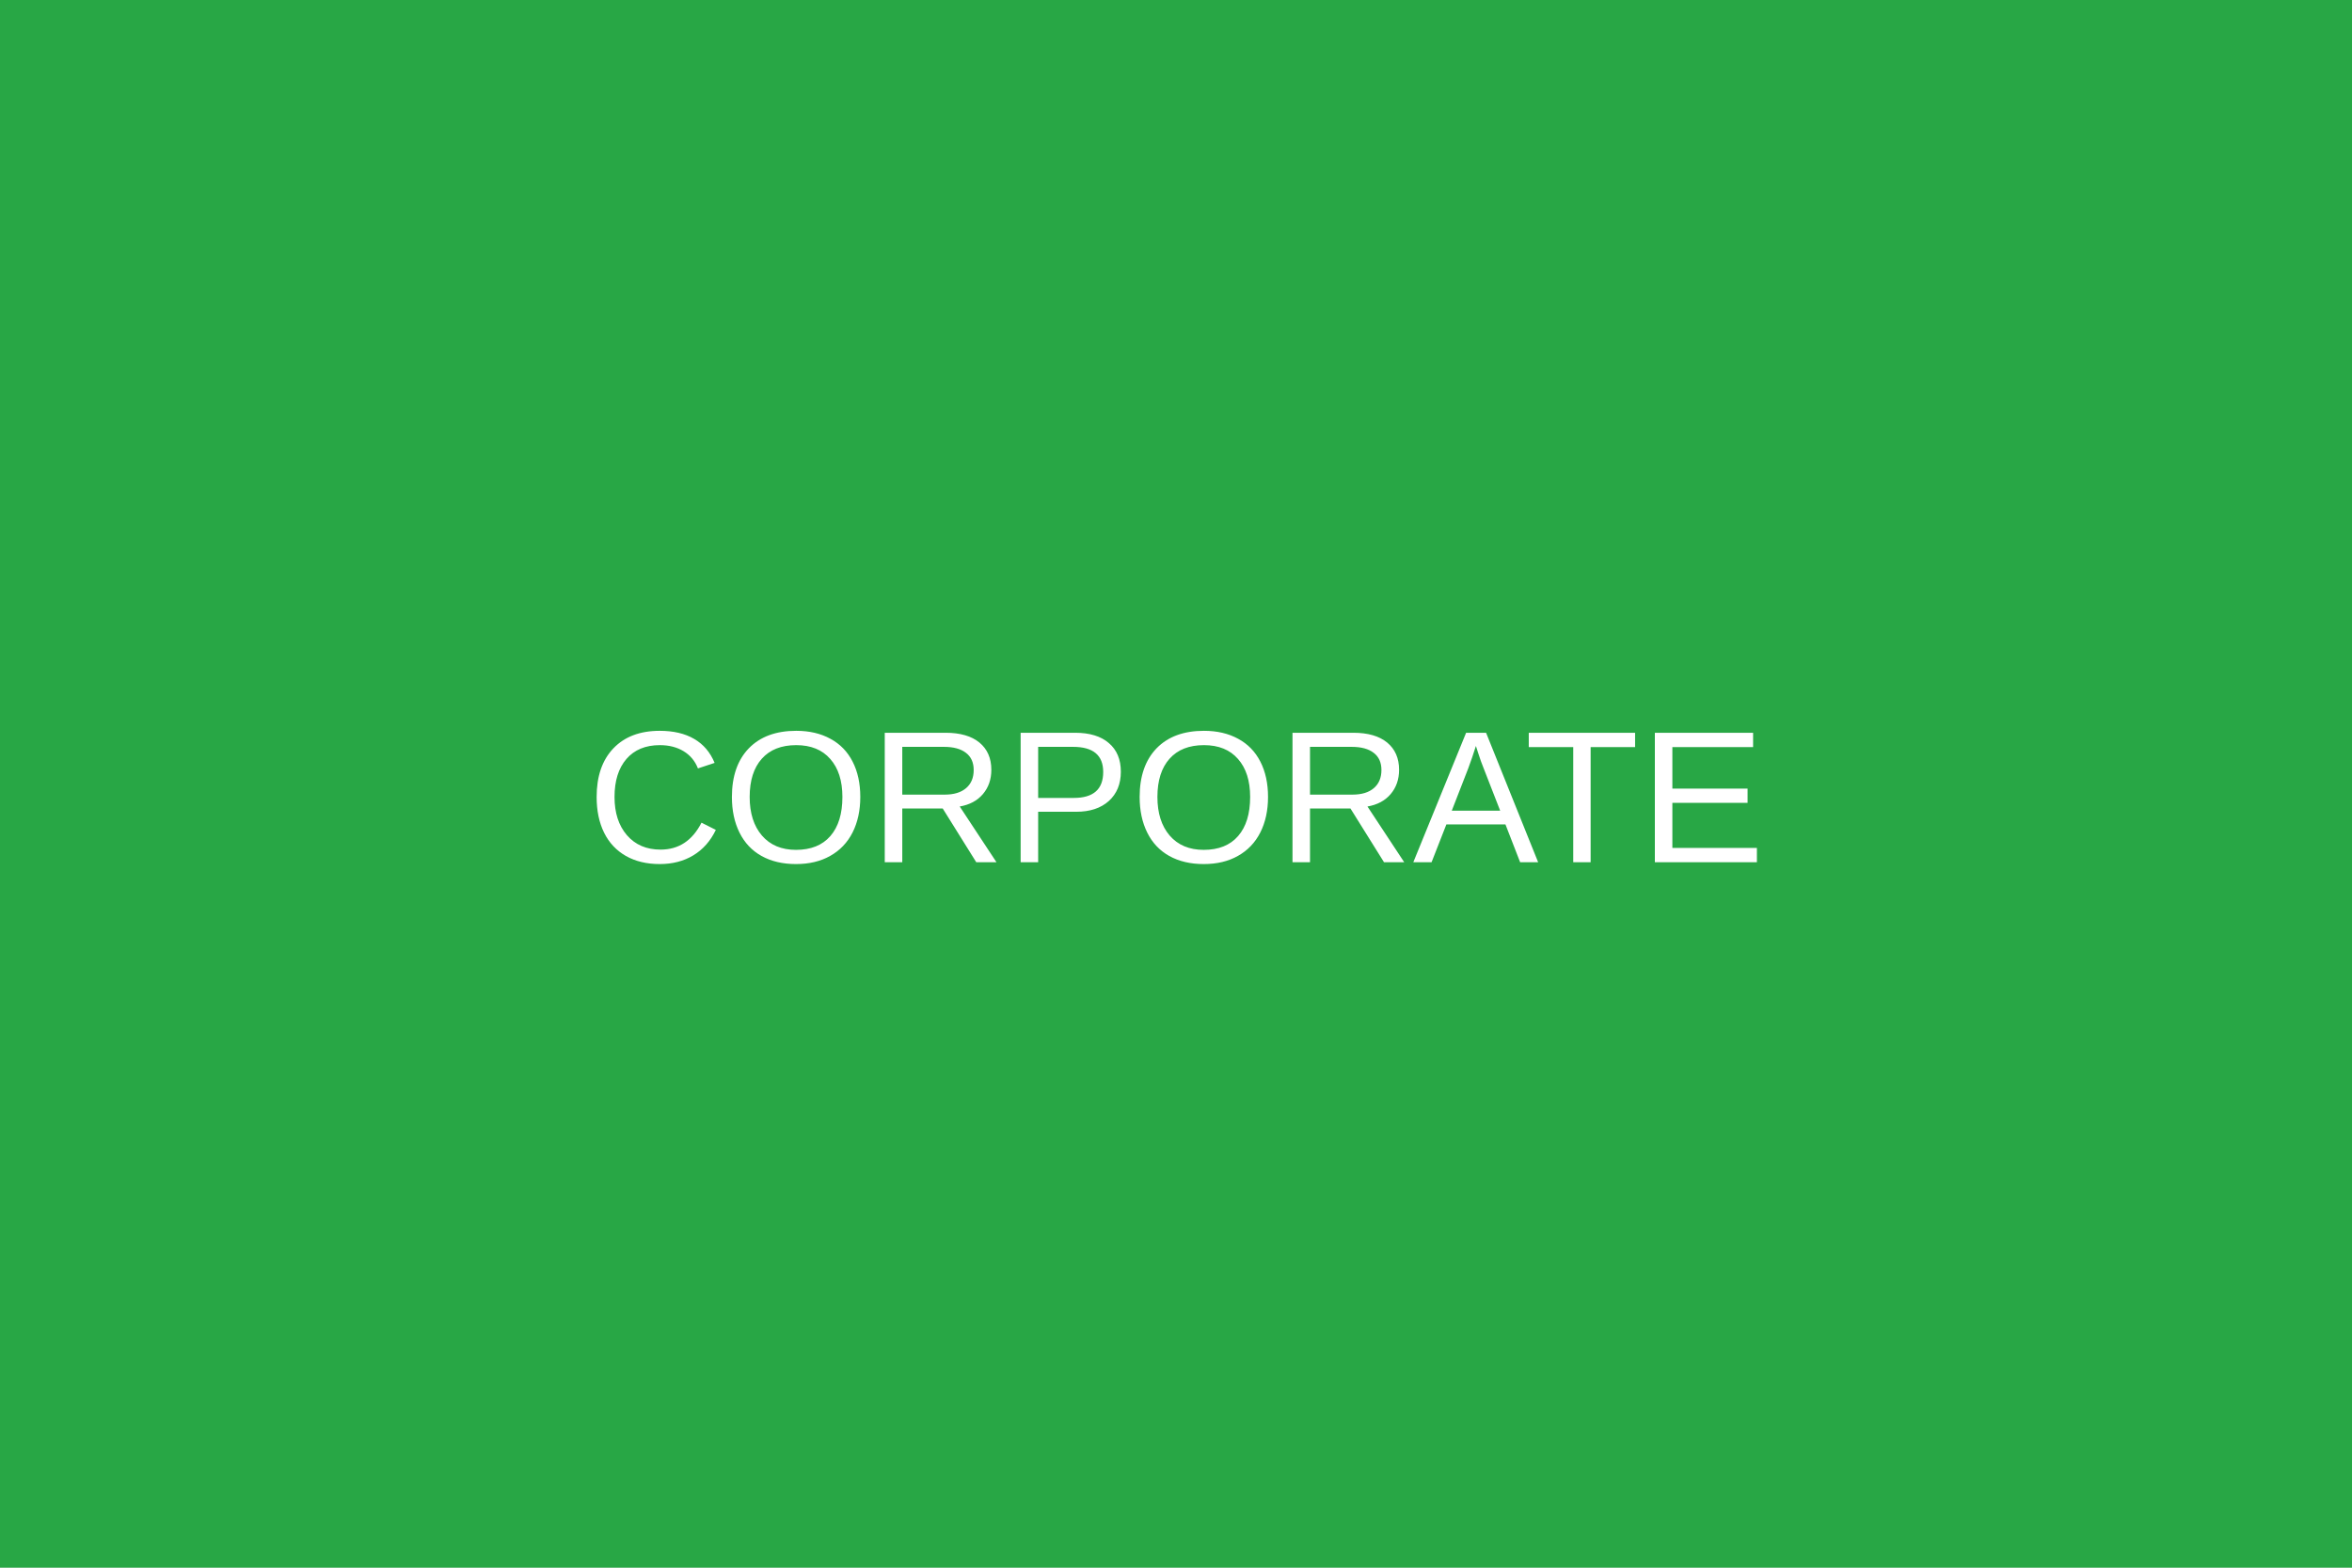
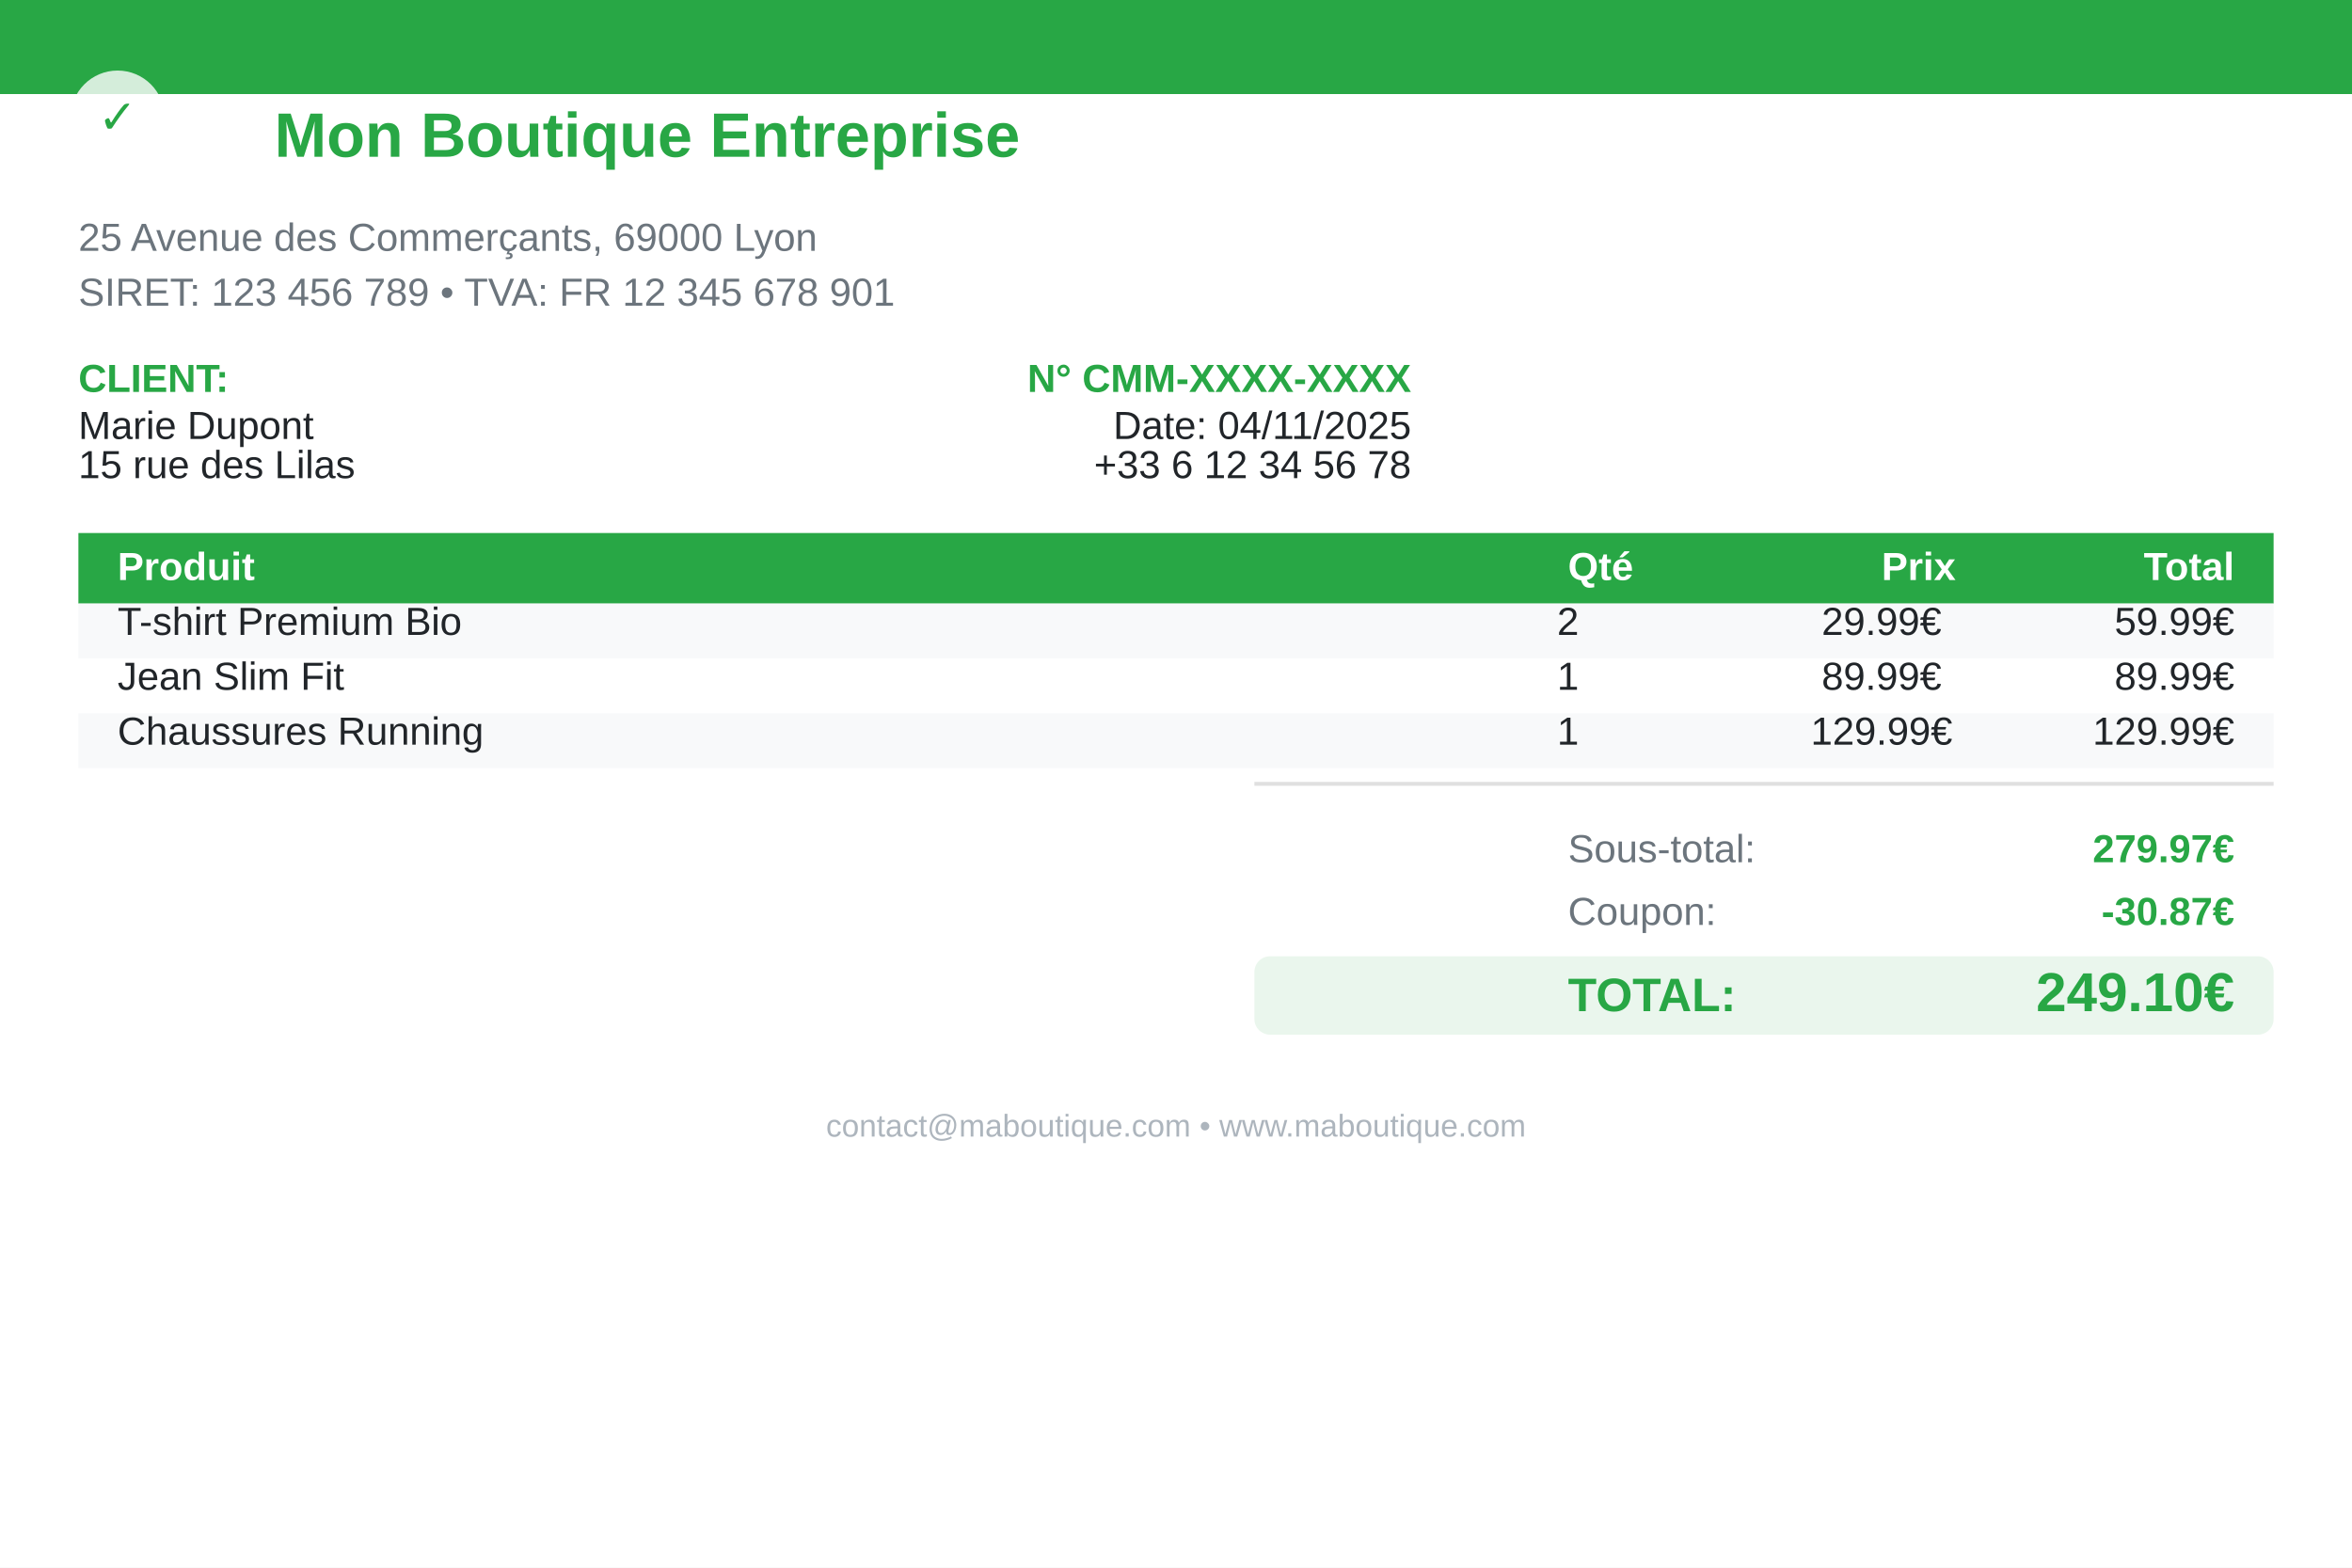
<svg xmlns="http://www.w3.org/2000/svg" width="300" height="200" viewBox="0 0 300 200">
-   <rect width="300" height="200" fill="#28a745" />
-   <text x="150" y="110" font-family="Arial" font-size="24" fill="white" text-anchor="middle">CORPORATE</text>
+   <rect width="300" height="200" fill="#ffffff" />
+   <rect width="300" height="12" fill="#28a745" />
+   <circle cx="15" cy="15" r="6" fill="#ffffff" opacity="0.8" />
+   <text x="15" y="17" font-family="Arial, sans-serif" font-size="6" font-weight="bold" fill="#28a745" text-anchor="middle">✓</text>
+   <text x="35" y="20" font-family="Arial, sans-serif" font-size="8" font-weight="bold" fill="#28a745">Mon Boutique Entreprise</text>
+   <text x="10" y="32" font-family="Arial, sans-serif" font-size="5" fill="#6c757d">25 Avenue des Commerçants, 69000 Lyon</text>
+   <text x="10" y="39" font-family="Arial, sans-serif" font-size="5" fill="#6c757d">SIRET: 123 456 789 • TVA: FR 12 345 678 901</text>
+   <text x="10" y="50" font-family="Arial, sans-serif" font-size="5" font-weight="bold" fill="#28a745">CLIENT:</text>
+   <text x="10" y="56" font-family="Arial, sans-serif" font-size="5" fill="#212529">Marie Dupont</text>
+   <text x="10" y="61" font-family="Arial, sans-serif" font-size="5" fill="#212529">15 rue des Lilas</text>
+   <text x="180" y="50" font-family="Arial, sans-serif" font-size="5" font-weight="bold" fill="#28a745" text-anchor="end">N° CMM-XXXX-XXXX</text>
+   <text x="180" y="56" font-family="Arial, sans-serif" font-size="5" fill="#212529" text-anchor="end">Date: 04/11/2025</text>
+   <text x="180" y="61" font-family="Arial, sans-serif" font-size="5" fill="#212529" text-anchor="end">+33 6 12 34 56 78</text>
+   <rect x="10" y="68" width="280" height="9" fill="#28a745" />
+   <text x="15" y="74" font-family="Arial, sans-serif" font-size="5" font-weight="bold" fill="white">Produit</text>
+   <text x="200" y="74" font-family="Arial, sans-serif" font-size="5" font-weight="bold" fill="white">Qté</text>
+   <text x="240" y="74" font-family="Arial, sans-serif" font-size="5" font-weight="bold" fill="white">Prix</text>
+   <text x="285" y="74" font-family="Arial, sans-serif" font-size="5" font-weight="bold" fill="white" text-anchor="end">Total</text>
+   <rect x="10" y="77" width="280" height="7" fill="#f8f9fa" />
+   <text x="15" y="81" font-family="Arial, sans-serif" font-size="5" fill="#212529">T-shirt Premium Bio</text>
+   <text x="200" y="81" font-family="Arial, sans-serif" font-size="5" fill="#212529" text-anchor="middle">2</text>
+   <text x="240" y="81" font-family="Arial, sans-serif" font-size="5" fill="#212529" text-anchor="middle">29.99€</text>
+   <text x="285" y="81" font-family="Arial, sans-serif" font-size="5" fill="#212529" text-anchor="end">59.99€</text>
+   <rect x="10" y="84" width="280" height="7" fill="#ffffff" />
+   <text x="15" y="88" font-family="Arial, sans-serif" font-size="5" fill="#212529">Jean Slim Fit</text>
+   <text x="200" y="88" font-family="Arial, sans-serif" font-size="5" fill="#212529" text-anchor="middle">1</text>
+   <text x="240" y="88" font-family="Arial, sans-serif" font-size="5" fill="#212529" text-anchor="middle">89.99€</text>
+   <text x="285" y="88" font-family="Arial, sans-serif" font-size="5" fill="#212529" text-anchor="end">89.99€</text>
+   <rect x="10" y="91" width="280" height="7" fill="#f8f9fa" />
+   <text x="15" y="95" font-family="Arial, sans-serif" font-size="5" fill="#212529">Chaussures Running</text>
+   <text x="200" y="95" font-family="Arial, sans-serif" font-size="5" fill="#212529" text-anchor="middle">1</text>
+   <text x="240" y="95" font-family="Arial, sans-serif" font-size="5" fill="#212529" text-anchor="middle">129.99€</text>
+   <text x="285" y="95" font-family="Arial, sans-serif" font-size="5" fill="#212529" text-anchor="end">129.99€</text>
+   <line x1="160" y1="100" x2="290" y2="100" stroke="#e0e0e0" stroke-width="0.5" />
+   <text x="200" y="110" font-family="Arial, sans-serif" font-size="5" fill="#6c757d">Sous-total:</text>
+   <text x="285" y="110" font-family="Arial, sans-serif" font-size="5" fill="#28a745" font-weight="bold" text-anchor="end">279.97€</text>
+   <text x="200" y="118" font-family="Arial, sans-serif" font-size="5" fill="#6c757d">Coupon:</text>
+   <text x="285" y="118" font-family="Arial, sans-serif" font-size="5" fill="#28a745" font-weight="bold" text-anchor="end">-30.87€</text>
+   <rect x="160" y="122" width="130" height="10" fill="#28a745" opacity="0.1" rx="2" />
+   <text x="200" y="129" font-family="Arial, sans-serif" font-size="6" font-weight="bold" fill="#28a745">TOTAL:</text>
+   <text x="285" y="129" font-family="Arial, sans-serif" font-size="7" font-weight="bold" fill="#28a745" text-anchor="end">249.10€</text>
+   <text x="150" y="145" font-family="Arial, sans-serif" font-size="4" fill="#adb5bd" text-anchor="middle">contact@maboutique.com • www.maboutique.com</text>
</svg>
